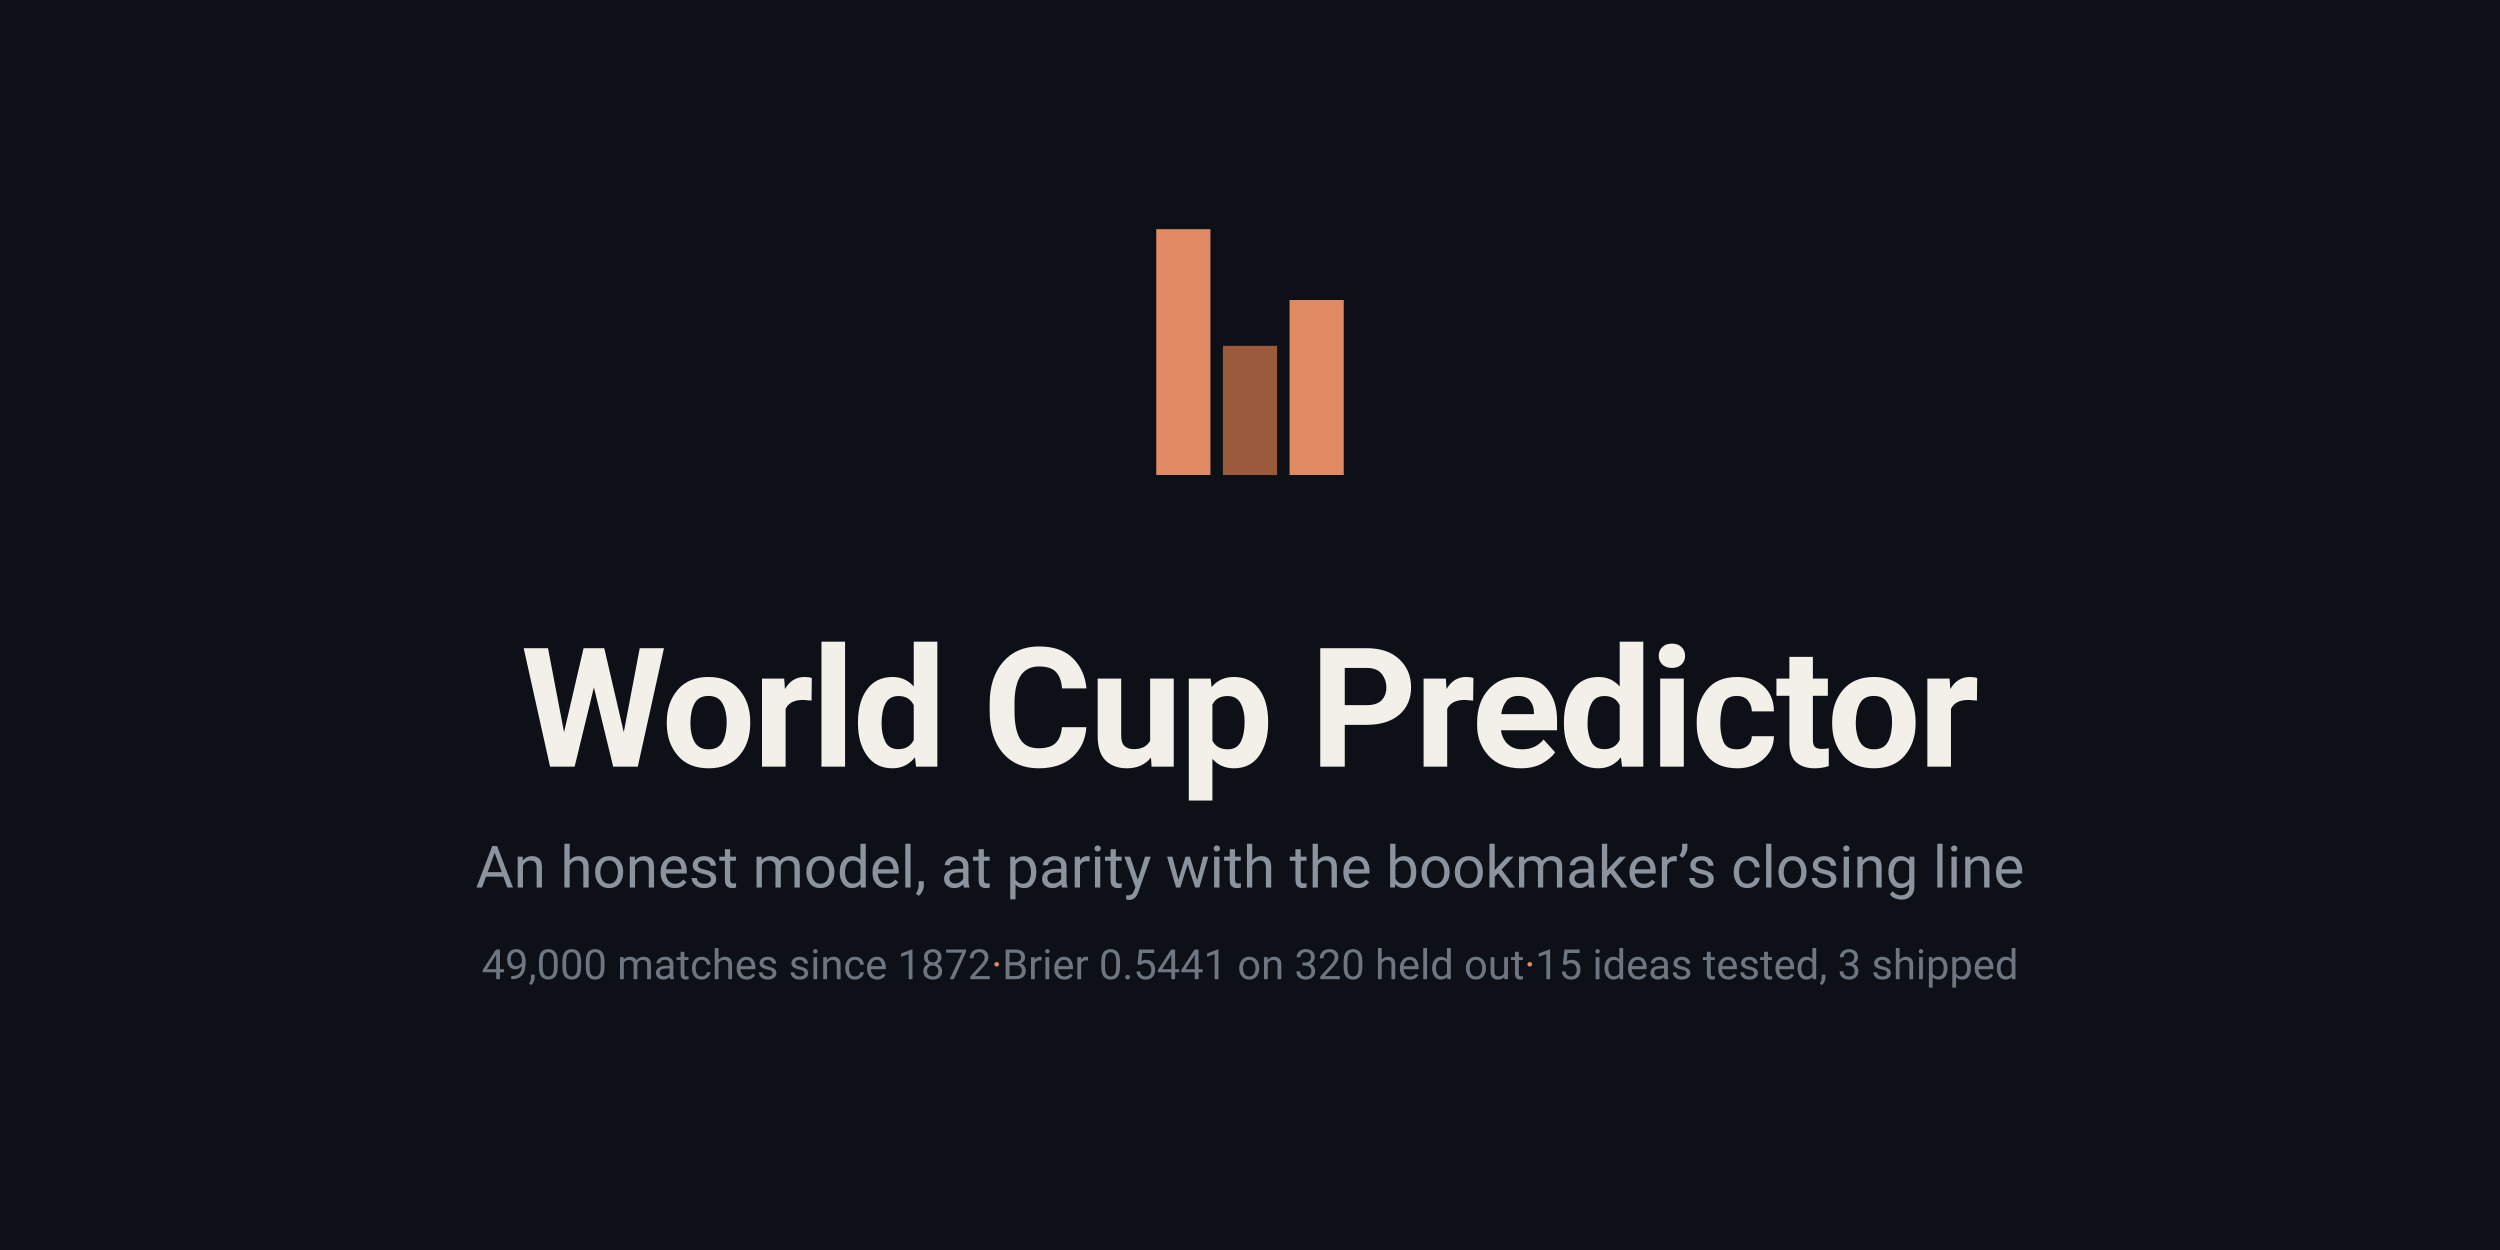
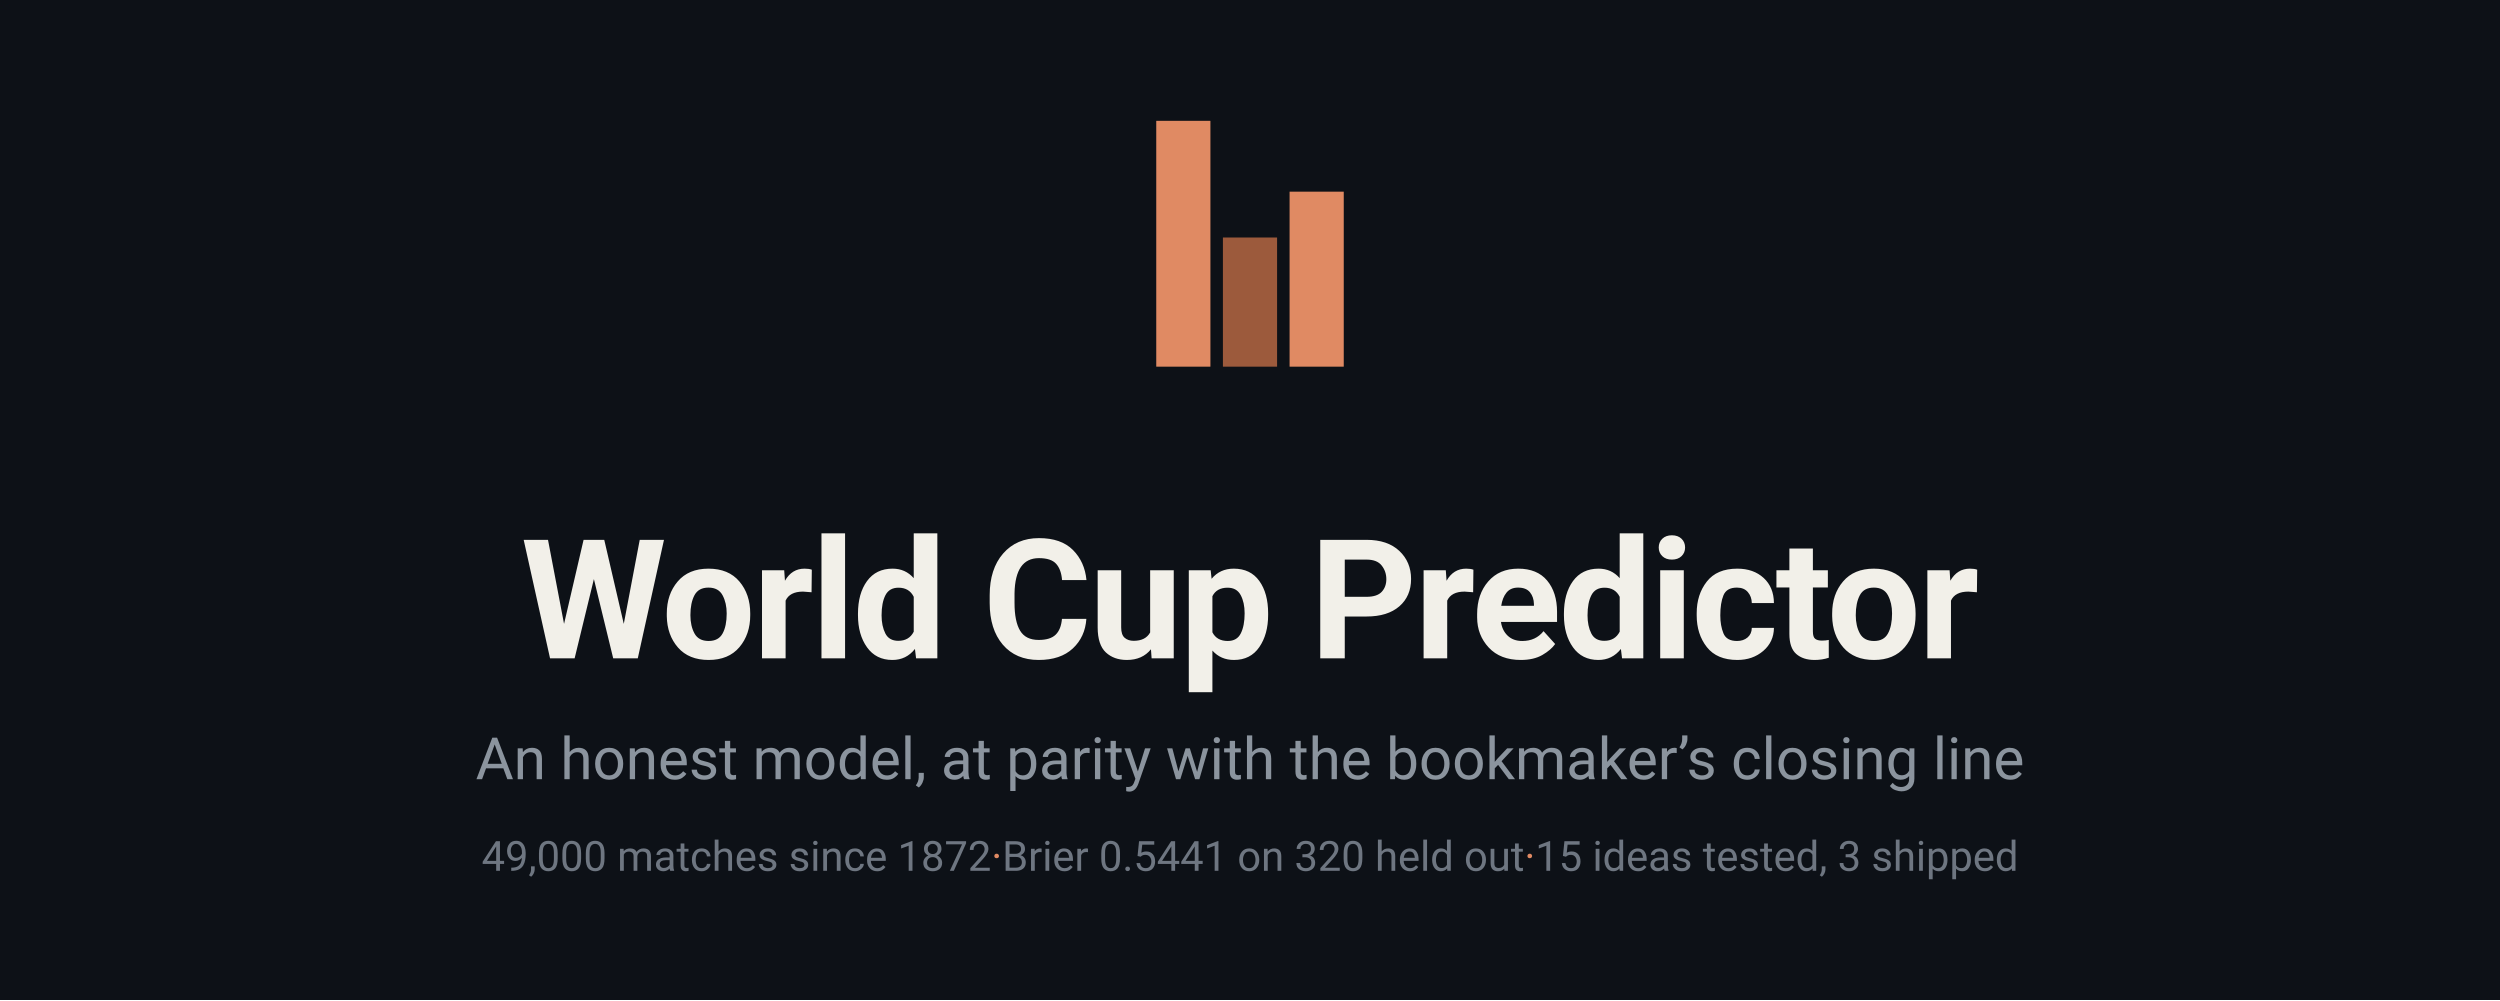
- <svg xmlns="http://www.w3.org/2000/svg" viewBox="0 0 1200 600" role="img" aria-labelledby="title desc">
-   <rect width="1200" height="600" fill="#0d1117" />
-   <rect x="555" y="110" width="26" height="118" fill="#E08A63" />
-   <rect x="587" y="166" width="26" height="62" fill="#9C5A3C" />
-   <rect x="619" y="144" width="26" height="84" fill="#E08A63" />
-   <text x="600" y="368" text-anchor="middle" font-family="-apple-system,'Segoe UI',Roboto,Helvetica,Arial,sans-serif" font-weight="700" letter-spacing="-1.3" font-size="80" fill="#F2F0E9">World Cup Predictor</text>
-   <text x="600" y="426" text-anchor="middle" font-family="-apple-system,'Segoe UI',Roboto,Helvetica,Arial,sans-serif" font-size="28" fill="#8b949e">An honest model, at parity with the bookmaker’s closing line</text>
-   <text x="600" y="470" text-anchor="middle" font-family="-apple-system,'Segoe UI',Roboto,Helvetica,Arial,sans-serif" font-size="20" fill="#6e7681">49,000 matches since 1872<tspan fill="#E08A63">   ·   </tspan>Brier 0.5441 on 320 held out<tspan fill="#E08A63">   ·   </tspan>15 ideas tested, 3 shipped</text>
+ <svg xmlns="http://www.w3.org/2000/svg" viewBox="0 0 1200 480" role="img" aria-labelledby="title desc">
+   <rect width="1200" height="480" fill="#0d1117" />
+   <rect x="555" y="58" width="26" height="118" fill="#E08A63" />
+   <rect x="587" y="114" width="26" height="62" fill="#9C5A3C" />
+   <rect x="619" y="92" width="26" height="84" fill="#E08A63" />
+   <text x="600" y="316" text-anchor="middle" font-family="-apple-system,'Segoe UI',Roboto,Helvetica,Arial,sans-serif" font-weight="700" letter-spacing="-1.3" font-size="80" fill="#F2F0E9">World Cup Predictor</text>
+   <text x="600" y="374" text-anchor="middle" font-family="-apple-system,'Segoe UI',Roboto,Helvetica,Arial,sans-serif" font-size="28" fill="#8b949e">An honest model, at parity with the bookmaker’s closing line</text>
+   <text x="600" y="418" text-anchor="middle" font-family="-apple-system,'Segoe UI',Roboto,Helvetica,Arial,sans-serif" font-size="20" fill="#6e7681">49,000 matches since 1872<tspan fill="#E08A63">   ·   </tspan>Brier 0.5441 on 320 held out<tspan fill="#E08A63">   ·   </tspan>15 ideas tested, 3 shipped</text>
</svg>
